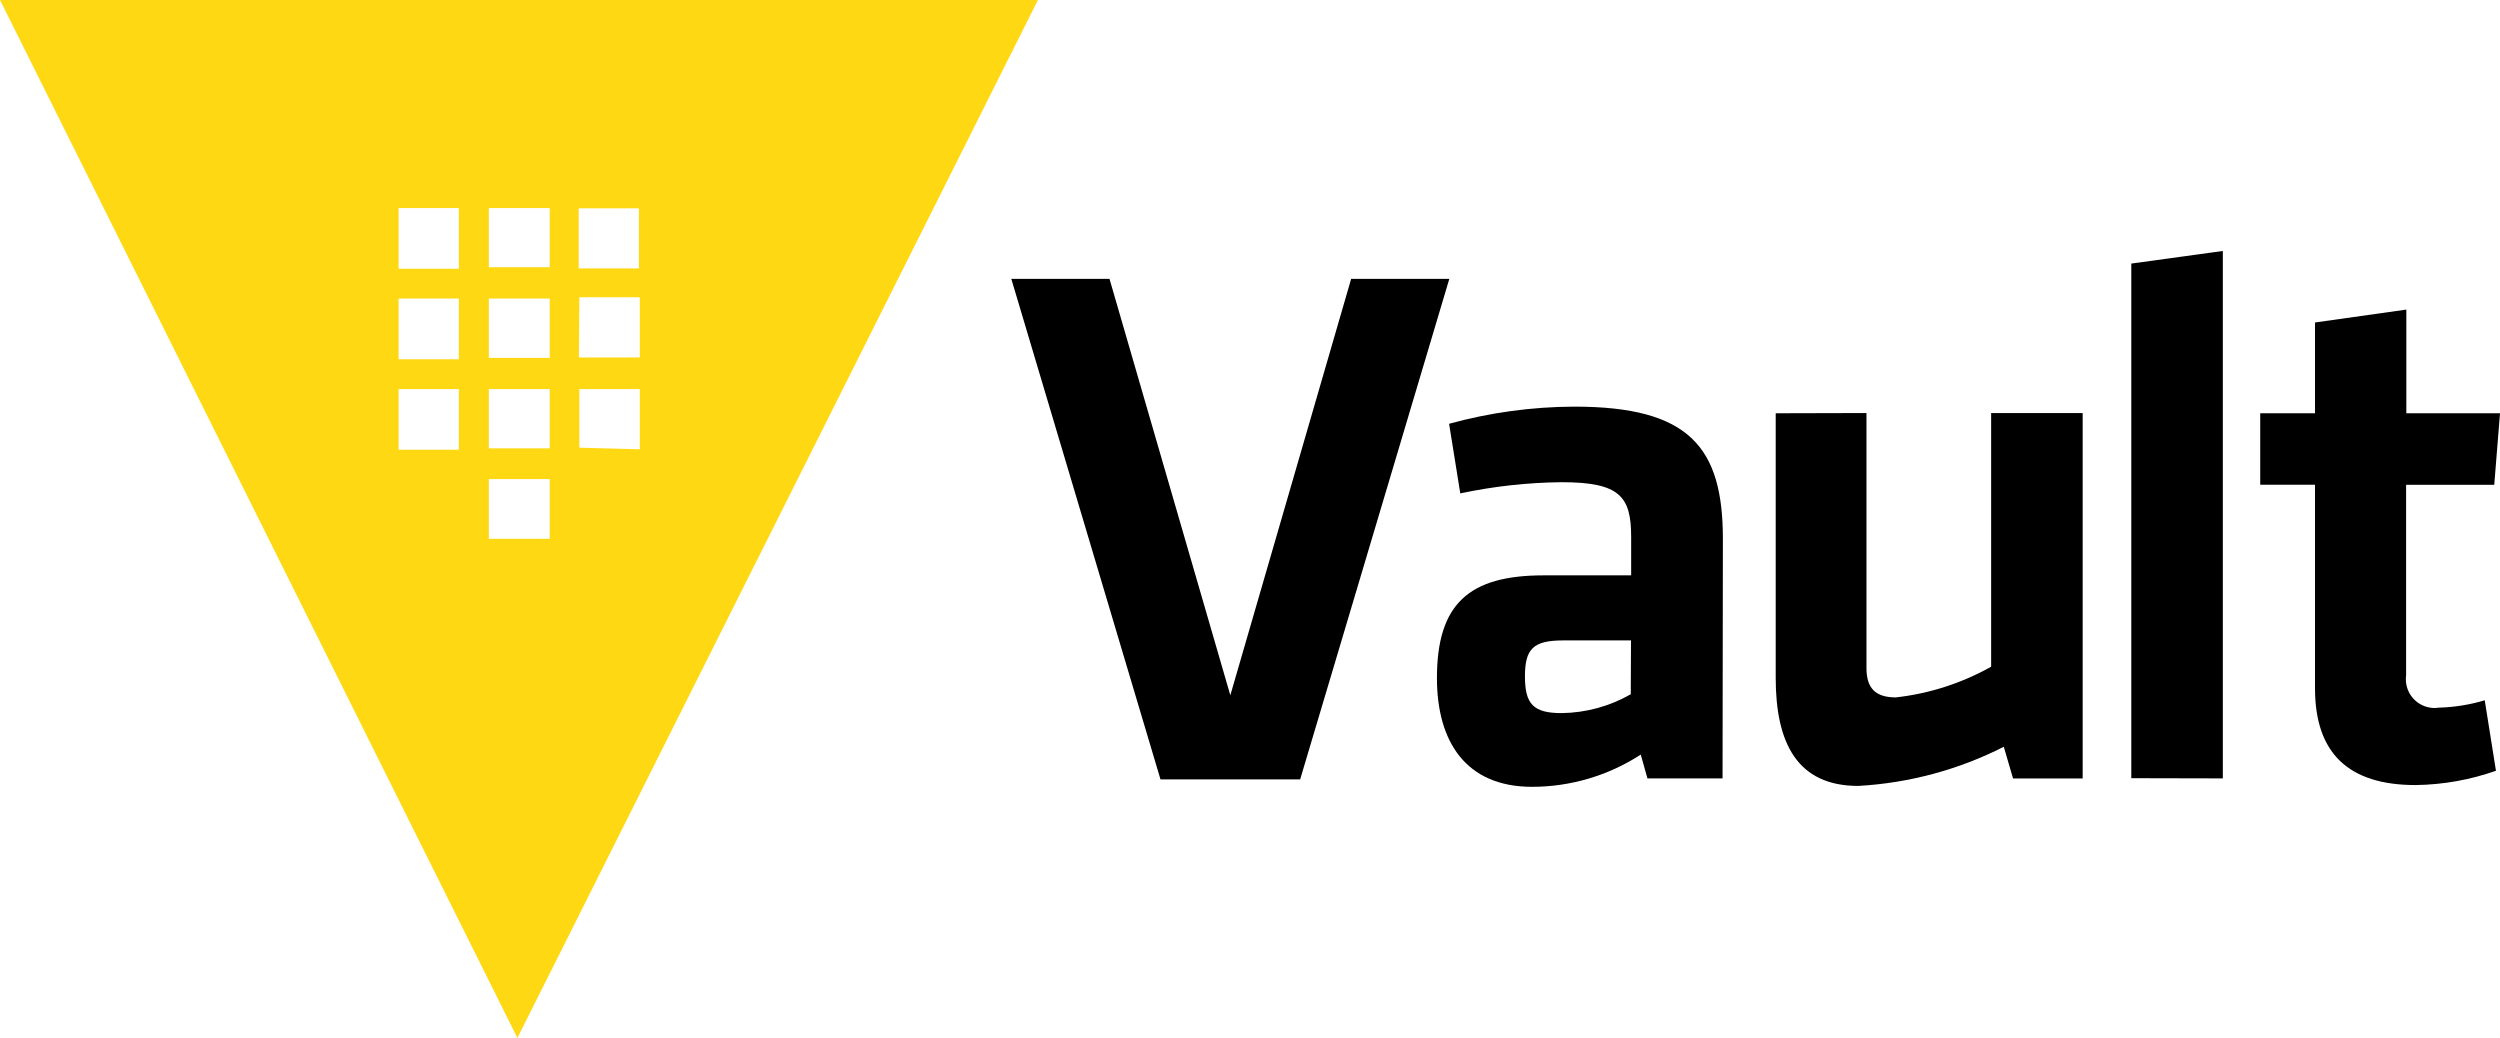
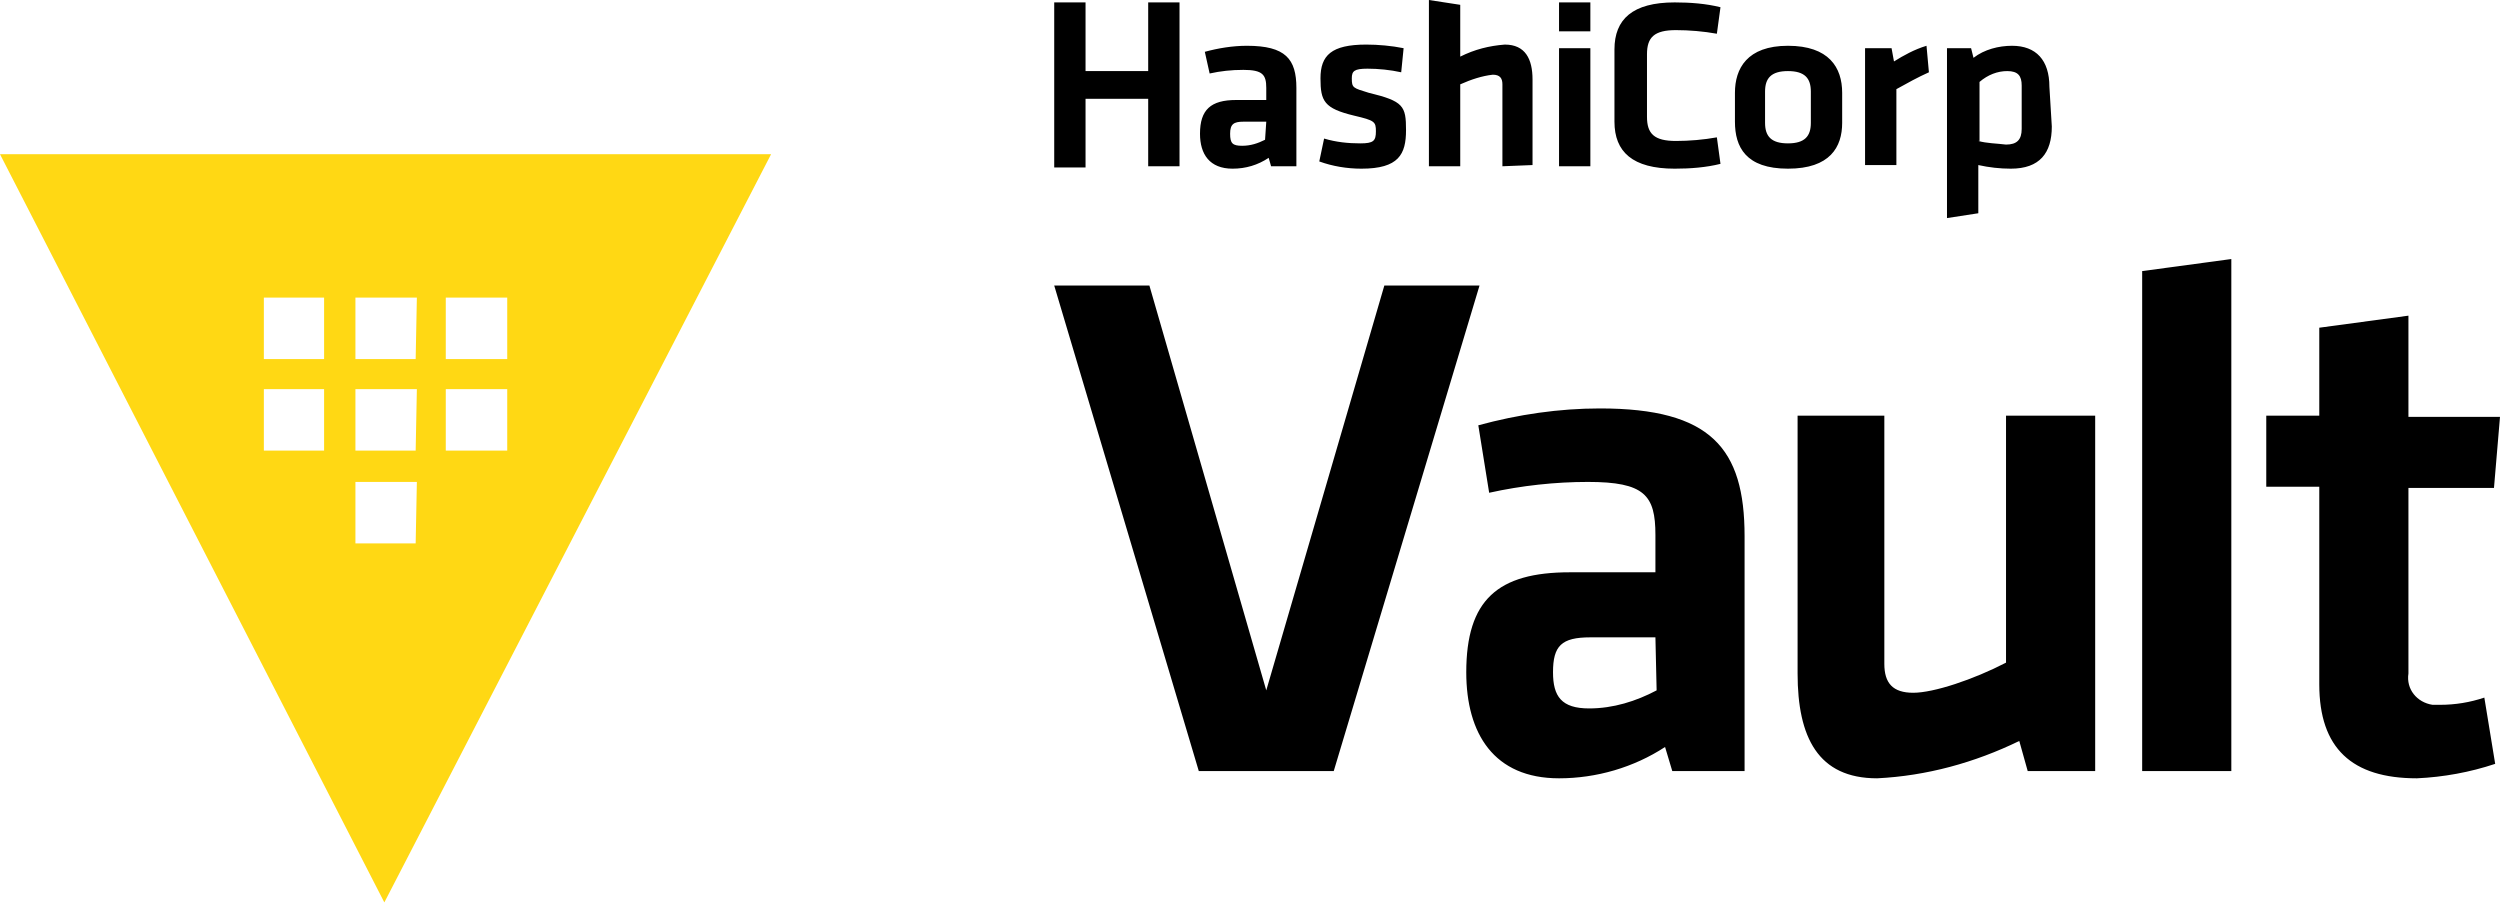
- <svg xmlns="http://www.w3.org/2000/svg" version="1.1" id="Layer_1" x="0px" y="0px" width="107.75px" height="44.736px" viewBox="6.125 7.632 107.75 44.736" enable-background="new 6.125 7.632 107.75 44.736" xml:space="preserve">
-   <path fill="#FFD814" d="M6.125,7.632l22.3,44.736L50.86,7.632H6.125z M31.067,16.612h2.595V19.2h-2.595V16.612z M25.9,27.015h-2.595  V24.4H25.9V27.015z M25.9,23.115h-2.595V20.5H25.9V23.115z M25.9,19.215h-2.595V16.6H25.9V19.215z M29.818,30.855h-2.624v-2.574  h2.624V30.855z M29.818,26.955h-2.624V24.4h2.624V26.955z M29.818,23.055h-2.624V20.5h2.624V23.055z M29.818,19.148h-2.624V16.6  h2.624V19.148z M31.095,20.443H33.7v2.596h-2.624L31.095,20.443z M31.095,26.927V24.4H33.7v2.596L31.095,26.927z" />
-   <polygon points="59.152,37.598 64.36,19.65 68.591,19.65 62.162,41.223 56.142,41.223 49.712,19.65 53.944,19.65 " />
-   <path d="M80.367,41.182H77.13l-0.289-1.027c-1.395,0.906-3.021,1.388-4.684,1.389c-2.875,0-4.1-1.973-4.1-4.686  c0-3.205,1.387-4.428,4.592-4.428h3.779v-1.654c0-1.744-0.482-2.361-3-2.361c-1.469,0.015-2.93,0.177-4.365,0.482l-0.482-3  c1.76-0.485,3.576-0.733,5.402-0.739c4.949,0,6.398,1.745,6.398,5.698L80.367,41.182z M76.421,35.234h-2.918  c-1.293,0-1.653,0.359-1.653,1.551c0,1.19,0.36,1.582,1.582,1.582c1.047-0.014,2.069-0.293,2.979-0.813L76.421,35.234z" />
-   <path d="M86.57,25.434v10.992c0,0.842,0.361,1.264,1.266,1.264c1.443-0.162,2.842-0.612,4.107-1.323V25.436h3.945v15.749h-3  l-0.4-1.367c-1.951,0.992-4.09,1.566-6.275,1.687c-2.621,0-3.555-1.84-3.555-4.654V25.444L86.57,25.434z" />
-   <polygon points="97.984,41.172 97.984,18.992 101.929,18.448 101.929,41.181 " />
-   <path d="M113.701,40.852c-1.113,0.392-2.283,0.601-3.463,0.616c-2.877,0-4.336-1.356-4.336-4.17v-8.773h-2.361v-3.082h2.361v-3.912  l3.936-0.556v4.47h4.037l-0.248,3.082h-3.799v8.219c-0.09,0.679,0.389,1.302,1.068,1.39c0.115,0.016,0.232,0.014,0.35-0.004  c0.668-0.02,1.33-0.125,1.971-0.318L113.701,40.852z" />
+ <svg xmlns="http://www.w3.org/2000/svg" version="1.1" id="Layer_1" x="0px" y="0px" viewBox="0 0 207.5 74.9" style="enable-background:new 0 0 207.5 74.9;" xml:space="preserve">
+   <style type="text/css">
+ 	.st0{fill:#FFD814;}
+ </style>
+   <path d="M114.9,23.7h7.9L110.7,64H99.5l-12-40.3h7.9l9.7,33.6L114.9,23.7z M144.8,64h-6l-0.6-2c-2.6,1.7-5.7,2.6-8.8,2.6  c-5.4,0-7.7-3.7-7.7-8.8c0-6,2.6-8.3,8.6-8.3h7.1v-3.1c0-3.3-0.9-4.4-5.6-4.4c-2.7,0-5.5,0.3-8.2,0.9l-0.9-5.6  c3.3-0.9,6.7-1.4,10.1-1.4c9.2,0,12,3.3,12,10.6L144.8,64z M137.4,52.9H132c-2.4,0-3.1,0.7-3.1,2.9c0,2,0.7,3,3,3  c2,0,3.9-0.6,5.6-1.5L137.4,52.9z M156.4,34.5v20.6c0,1.6,0.7,2.4,2.4,2.4s5-1.1,7.7-2.5V34.5h7.4V64h-5.6l-0.7-2.5  c-3.7,1.8-7.7,2.9-11.8,3.1c-4.9,0-6.6-3.4-6.6-8.7V34.5H156.4z M177.8,64V22.5l7.4-1V64H177.8z M207.1,63.4  c-2.1,0.7-4.3,1.1-6.5,1.2c-5.4,0-8.1-2.5-8.1-7.8V40.4h-4.4v-5.9h4.4v-7.3l7.4-1v8.4h7.6l-0.5,5.9h-7.1v15.4  c-0.2,1.3,0.7,2.4,2,2.6c0.2,0,0.4,0,0.6,0c1.3,0,2.5-0.2,3.7-0.6L207.1,63.4z M95.3,13.8V8.2h-5.2v5.7h-2.6V0.2h2.6v5.7h5.2V0.2  h2.6v13.6L95.3,13.8z M107.6,13.8h-2.1l-0.2-0.7c-0.9,0.6-1.9,0.9-3,0.9c-1.9,0-2.7-1.2-2.7-2.9c0-2,0.9-2.8,3-2.8h2.5v-1  c0-1.1-0.3-1.5-1.9-1.5c-1,0-1.9,0.1-2.8,0.3L100,4.3c1.1-0.3,2.3-0.5,3.5-0.5c3.2,0,4.1,1.1,4.1,3.5L107.6,13.8z M105.1,10.1h-1.9  c-0.8,0-1.1,0.2-1.1,1s0.2,1,1,1c0.7,0,1.3-0.2,1.9-0.5L105.1,10.1z M113,14c-1.2,0-2.4-0.2-3.5-0.6l0.4-1.9c1,0.3,2,0.4,3,0.4  c1.1,0,1.3-0.2,1.3-1s-0.1-0.9-1.8-1.3c-2.5-0.6-2.8-1.2-2.8-3.1s0.9-2.8,3.8-2.8c1,0,2.1,0.1,3.1,0.3l-0.2,2  c-0.9-0.2-1.9-0.3-2.8-0.3c-1.1,0-1.3,0.2-1.3,0.8c0,0.8,0.1,0.8,1.4,1.2c2.9,0.7,3.1,1.1,3.1,3.1S116.1,14,113,14z M124.7,13.8V7  c0-0.5-0.2-0.8-0.8-0.8c-0.9,0.1-1.8,0.4-2.7,0.8v6.8h-2.6V0l2.6,0.4v4.3c1.2-0.6,2.4-0.9,3.7-1c1.7,0,2.3,1.2,2.3,2.9v7.1  L124.7,13.8z M129.4,2.6V0.2h2.6v2.4L129.4,2.6z M129.4,13.8V4h2.6v9.8H129.4z M134,4.1c0-2.5,1.5-3.9,5-3.9c1.3,0,2.6,0.1,3.8,0.4  l-0.3,2.2c-1.1-0.2-2.3-0.3-3.4-0.3c-1.8,0-2.4,0.6-2.4,2v5.2c0,1.4,0.6,2,2.4,2c1.1,0,2.3-0.1,3.4-0.3l0.3,2.2  c-1.2,0.3-2.5,0.4-3.8,0.4c-3.5,0-5-1.4-5-3.9V4.1z M148.4,14c-3.5,0-4.4-1.8-4.4-3.9V7.7c0-2,1-3.9,4.4-3.9s4.5,1.8,4.5,3.9v2.5  C152.9,12.2,151.9,14,148.4,14z M148.4,5.9c-1.4,0-1.9,0.6-1.9,1.7v2.6c0,1.1,0.5,1.7,1.9,1.7s1.9-0.6,1.9-1.7V7.6  C150.3,6.5,149.8,5.9,148.4,5.9L148.4,5.9z M160.1,6c-0.9,0.4-1.8,0.9-2.7,1.4v6.3h-2.6V4h2.2l0.2,1.1c0.8-0.5,1.7-1,2.7-1.3  L160.1,6z M170.3,10.5c0,2.2-1,3.5-3.4,3.5c-0.9,0-1.8-0.1-2.7-0.3v4l-2.6,0.4V4h2l0.2,0.8c0.9-0.7,2.1-1,3.2-1c2,0,3.1,1.2,3.1,3.4  L170.3,10.5z M164.2,11.7c0.7,0.2,1.5,0.2,2.3,0.3c0.9,0,1.3-0.4,1.3-1.3V7.1c0-0.8-0.3-1.2-1.2-1.2c-0.8,0-1.6,0.3-2.3,0.9V11.7z" />
+   <path class="st0" d="M0,12.8l31.9,62.1L64,12.8H0z M26.9,37.4h-5v-5.1h5V37.4z M26.9,29.8h-5v-5.1h5V29.8z M34.5,45.1h-5V40h5.1  L34.5,45.1z M34.5,37.4h-5v-5.1h5.1L34.5,37.4z M34.5,29.8h-5v-5.1h5.1L34.5,29.8z M42.1,37.4H37v-5.1h5.1L42.1,37.4z M37,29.8v-5.1  h5.1v5.1L37,29.8z" />
</svg>
